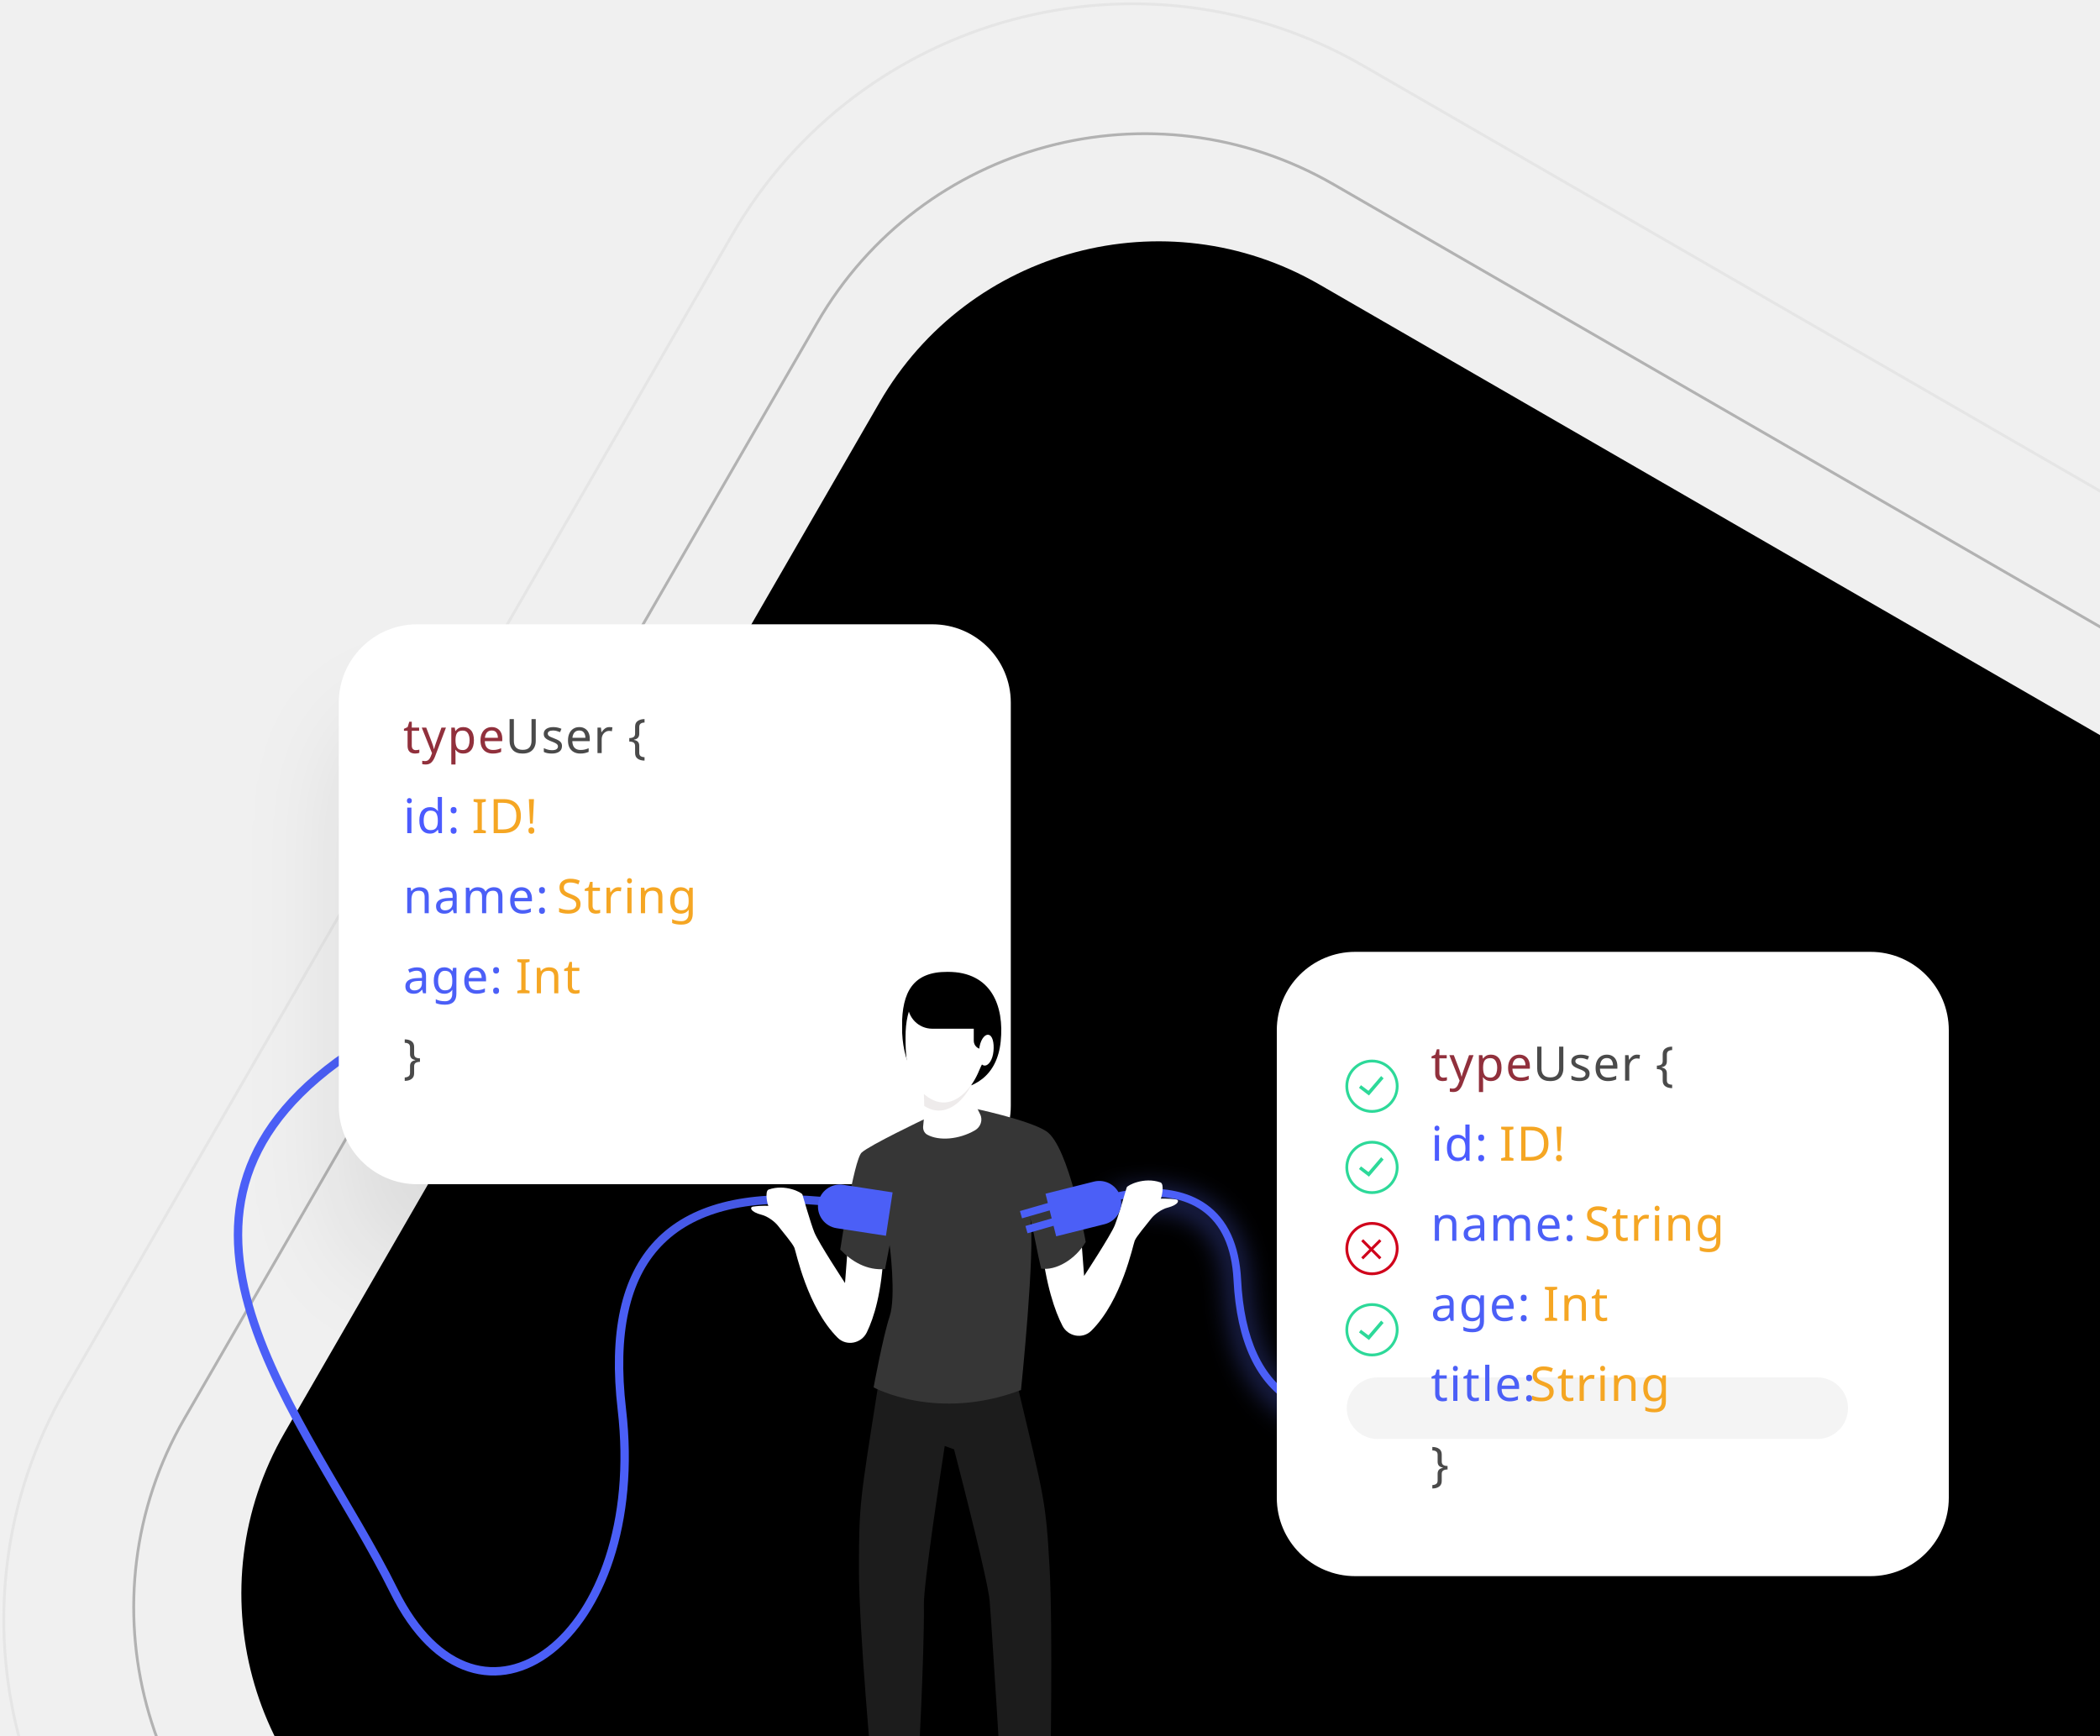
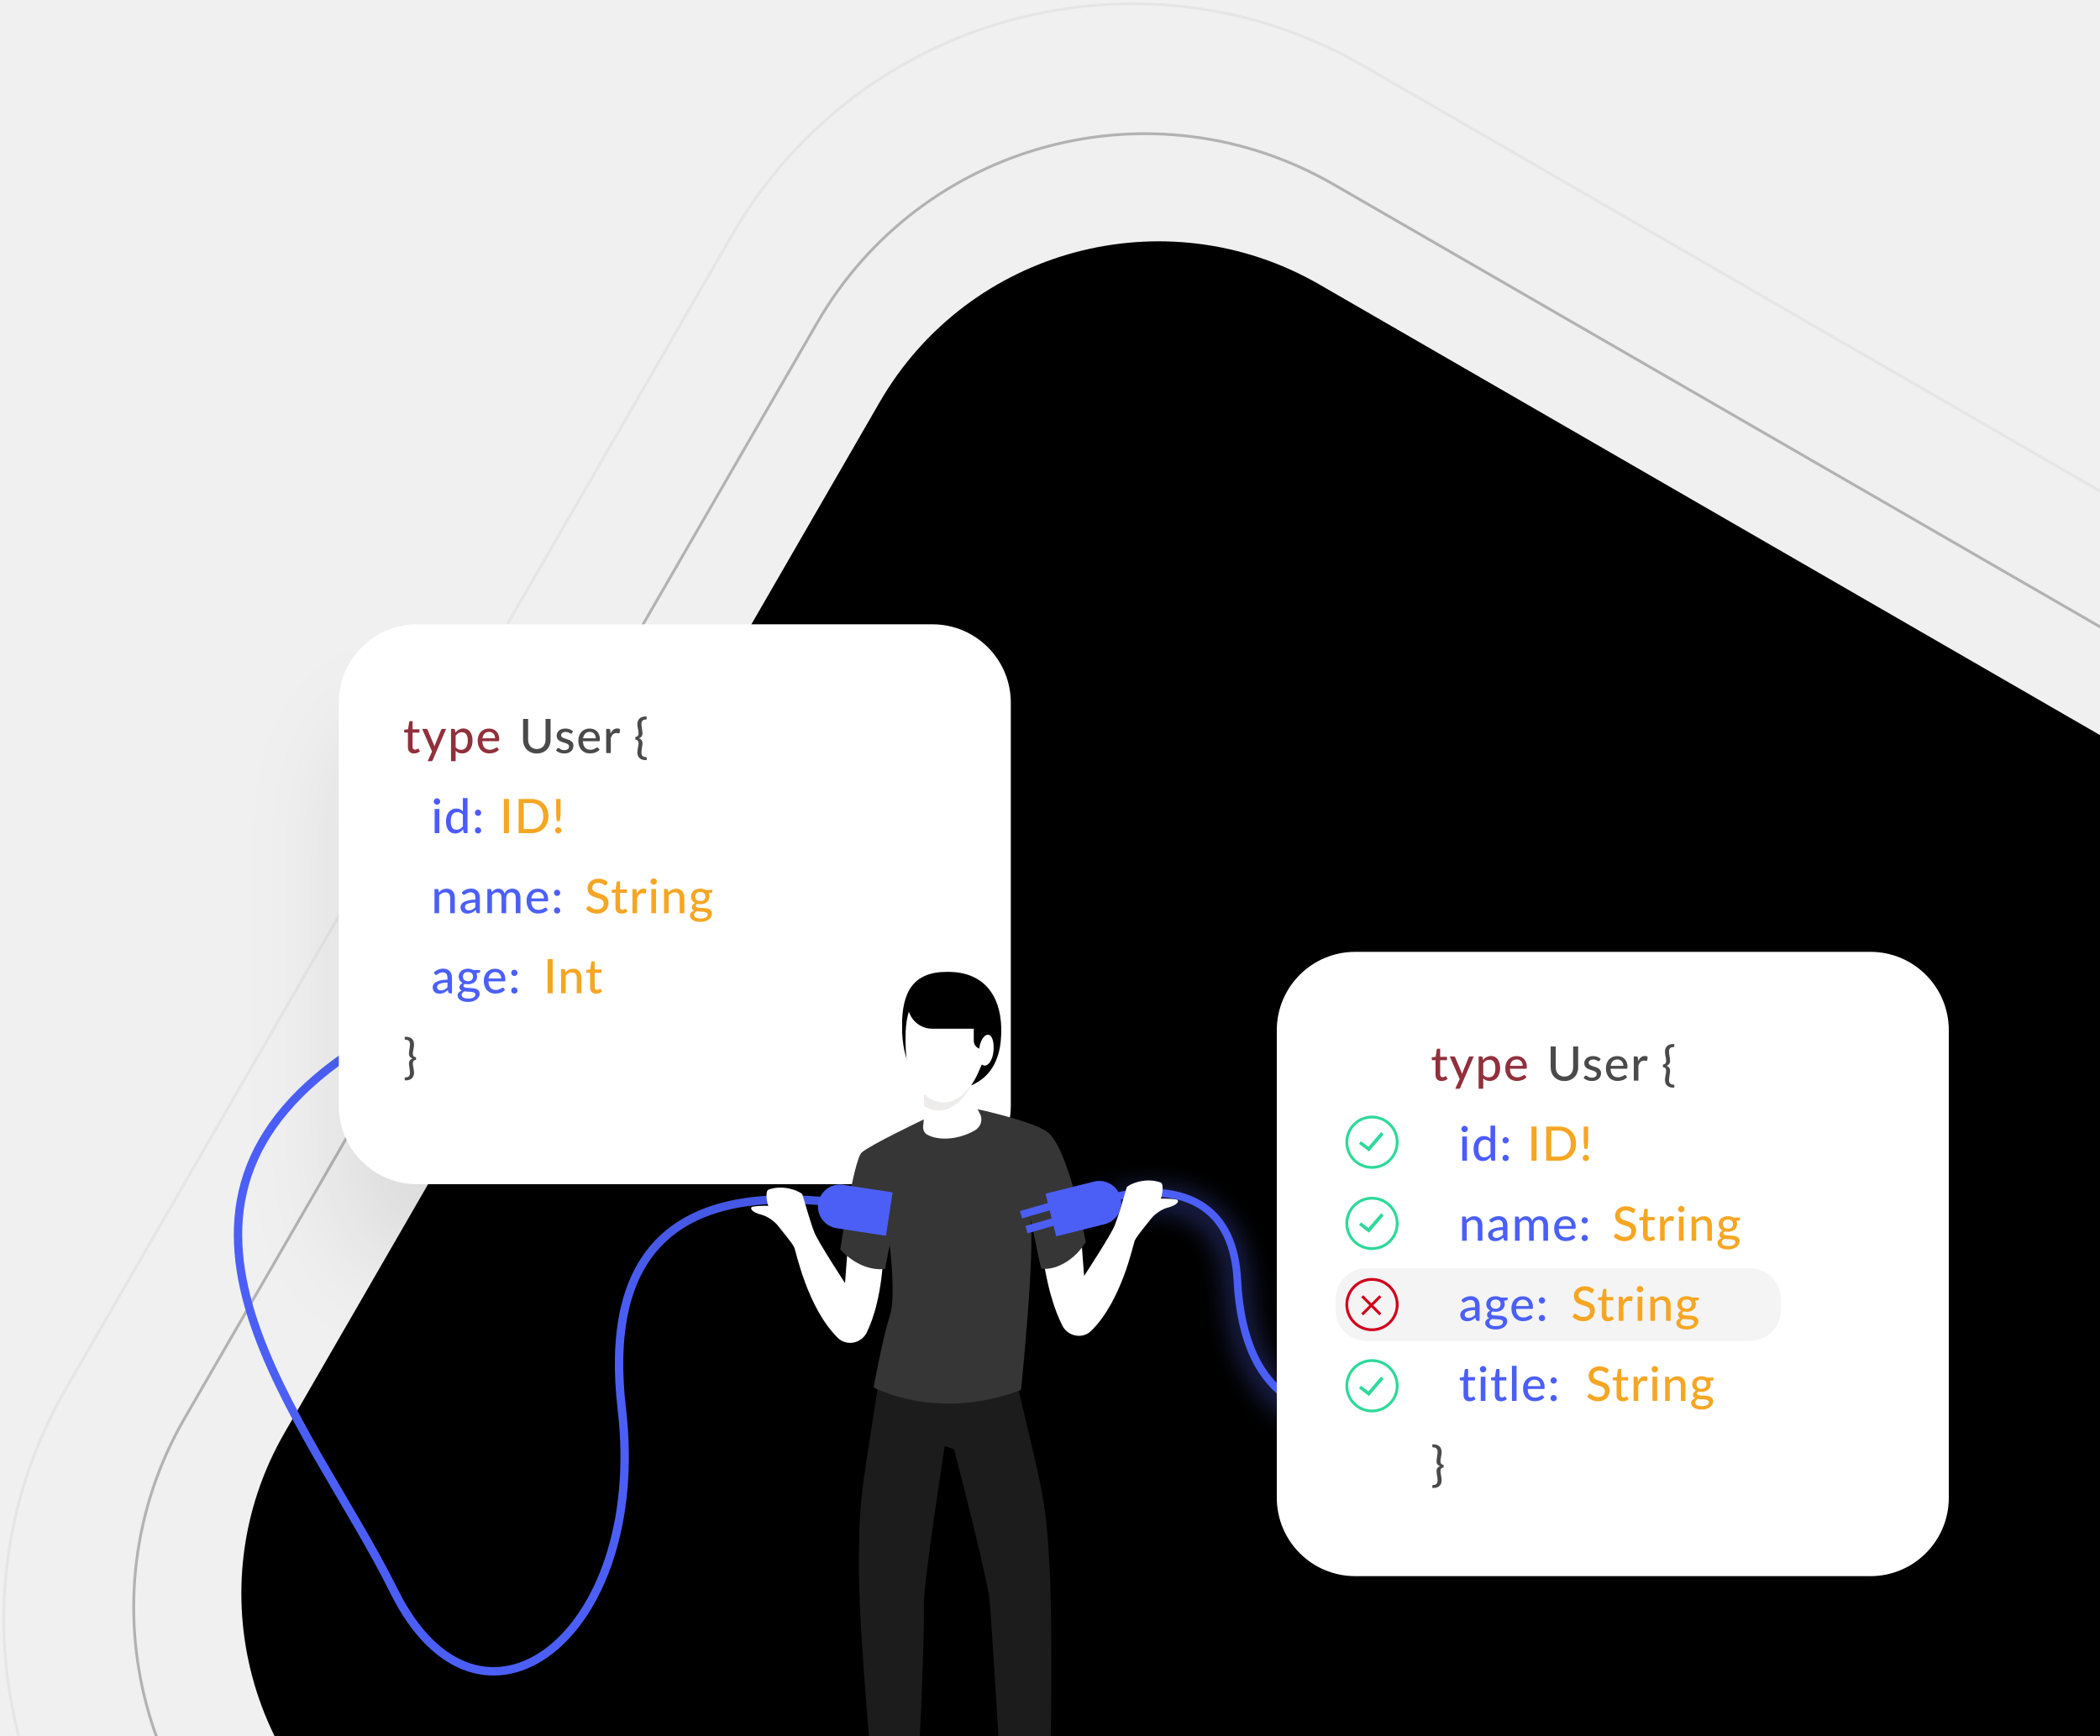
<svg xmlns="http://www.w3.org/2000/svg" xmlns:xlink="http://www.w3.org/1999/xlink" width="750" height="620" viewBox="0 0 750 620">
  <defs>
    <rect id="b" width="240" height="200" x="181" y="283" rx="28" />
    <filter id="a" width="155.8%" height="167%" x="-27.9%" y="-17.5%" filterUnits="objectBoundingBox">
      <feOffset dy="32" in="SourceAlpha" result="shadowOffsetOuter1" />
      <feGaussianBlur in="shadowOffsetOuter1" result="shadowBlurOuter1" stdDeviation="17" />
      <feColorMatrix in="shadowBlurOuter1" values="0 0 0 0 0 0 0 0 0 0 0 0 0 0 0 0 0 0 0.079 0" />
    </filter>
    <path id="c" d="M.182.172h35.465v42.332H.182z" />
    <path id="f" d="M215.203 160.984c-7.442 0-14.975-1.397-21.646-5.232-12.82-7.365-19.89-22.35-21.015-44.538-.587-11.6-4.381-19.947-11.278-24.815-12.605-8.896-31.638-3.337-31.83-3.28l-.78-2.596c.832-.25 20.468-5.996 34.162 3.653 7.618 5.37 11.802 14.42 12.436 26.9 1.074 21.21 7.688 35.45 19.655 42.326 22.882 13.15 58.133-4.795 58.488-4.98l1.244 2.41c-1.082.556-19.942 10.152-39.436 10.152" />
    <filter id="e" width="125.4%" height="138.8%" x="-12.7%" y="-17%" filterUnits="objectBoundingBox">
      <feOffset dy="2" in="SourceAlpha" result="shadowOffsetOuter1" />
      <feGaussianBlur in="shadowOffsetOuter1" result="shadowBlurOuter1" stdDeviation="5" />
      <feColorMatrix in="shadowBlurOuter1" values="0 0 0 0 0.35 0 0 0 0 0.426 0 0 0 0 1 0 0 0 1 0" />
    </filter>
  </defs>
  <g fill="none" fill-rule="evenodd" transform="translate(-60 -60)">
    <g fill-rule="nonzero" transform="rotate(30 551.5 551.5)">
      <rect width="655" height="655" x="224" y="224" fill="#000" rx="115" />
      <rect width="722" height="722" x="190.5" y="190.5" stroke="#979797" opacity=".7" rx="135" />
      <rect width="806" height="806" x="148.5" y="148.5" stroke="#979797" opacity=".128" rx="165" />
    </g>
    <path stroke="#4B5FF7" stroke-width="3" d="M353 488.98c-53.598-4.665-77.234 20.16-70.909 74.473 9.488 81.47-50.935 126.454-81.396 64.854-30.46-61.6-101.37-137.328-12.484-194.307" />
    <g fill-rule="nonzero">
      <use fill="#000" filter="url(#a)" xlink:href="#b" />
      <use fill="#FFF" xlink:href="#b" />
    </g>
-     <text font-family="AvertaStd-Light" font-size="17" font-weight="300" letter-spacing=".468">
+     <text font-family="'Lato', sans-serif" font-size="17" font-weight="500" letter-spacing=".468">
      <tspan x="204" y="329" fill="#91303C">type</tspan>
-       <tspan x="240.465" y="329" fill="#4A4A4A" letter-spacing=".442"> User {</tspan>
-       <tspan x="204" y="357.6" fill="#4B5BFF" letter-spacing=".442">id:</tspan>
-       <tspan x="223.209" y="357.6" fill="#4A4A4A" letter-spacing=".442"> </tspan>
-       <tspan x="228.444" y="357.6" fill="#F5A623" letter-spacing=".442">ID!</tspan>
-       <tspan x="204" y="386.2" fill="#4B5FF7" letter-spacing=".442">name:</tspan>
-       <tspan x="253.57" y="386.2" fill="#4A4A4A" letter-spacing=".442"> </tspan>
-       <tspan x="258.805" y="386.2" fill="#F5A623" letter-spacing=".442">String</tspan>
-       <tspan x="204" y="414.8" fill="#4B5FF7" letter-spacing=".442">age:</tspan>
-       <tspan x="238.831" y="414.8" fill="#4A4A4A" letter-spacing=".442"> </tspan>
-       <tspan x="244.067" y="414.8" fill="#F5A623" letter-spacing=".442">Int</tspan>
+       <tspan x="245.465" y="329" fill="#4A4A4A" letter-spacing=".442"> User {</tspan>
+       <tspan x="214" y="357.6" fill="#4B5BFF" letter-spacing=".442">id:</tspan>
+       <tspan x="233.209" y="357.6" fill="#4A4A4A" letter-spacing=".442"> </tspan>
+       <tspan x="238.444" y="357.6" fill="#F5A623" letter-spacing=".442">ID!</tspan>
+       <tspan x="214" y="386.2" fill="#4B5FF7" letter-spacing=".442">name:</tspan>
+       <tspan x="263.57" y="386.2" fill="#4A4A4A" letter-spacing=".442"> </tspan>
+       <tspan x="268.805" y="386.2" fill="#F5A623" letter-spacing=".442">String</tspan>
+       <tspan x="214" y="414.8" fill="#4B5FF7" letter-spacing=".442">age:</tspan>
+       <tspan x="248.831" y="414.8" fill="#4A4A4A" letter-spacing=".442"> </tspan>
+       <tspan x="254.067" y="414.8" fill="#F5A623" letter-spacing=".442">Int</tspan>
      <tspan x="204" y="443.4" fill="#4A4A4A" letter-spacing=".442">}</tspan>
    </text>
    <g transform="translate(381.958 406.955)">
      <mask id="d" fill="#fff">
        <use xlink:href="#c" />
      </mask>
      <path fill="#000" d="M35.435 25.08c-1.27 12.241-9.43 17.424-20.068 17.424C4.729 42.504.182 31.943.182 19.635.182 7.328 4.12.158 16.46.171 32.232.188 36.739 12.51 35.435 25.08" mask="url(#d)" />
    </g>
    <path fill="#FFF" d="M363.174 500.234l-1.38 18.082s-9.518-14.513-10.945-18.082c-1.427-3.57-4.045-12.847-4.283-13.562-.236-.715-6.13-3.828-12.031-1.772-1.589.553-.338 5.794-.098 5.821.238.032-2.576-.172-5.587.292-1.036.16-1.097 1.83 3.262 2.943 1.94.496 4.5 2.293 5.73 3.875 2.082 2.682 5.166 6.234 5.87 7.876.612 1.429 4.56 21.286 15.46 32.141 3.134 3.12 8.451 2.074 10.39-1.903 2.568-5.257 5.409-14.335 6.032-29.286l-12.42-6.425z" />
    <path fill="#1C1C1C" d="M434.84 619.786c-1.33-23.597-1.805-24.454-11.624-65.515a7.388 7.388 0 0 0-7.182-5.666h-35.098a7.393 7.393 0 0 0-7.295 6.244c-6.497 41.23-6.874 42.246-6.874 65.79 0 21.965 4.788 73.539 4.788 73.539 1.676 2.816 13.024 4.266 16.104 2.913 0 0 2.537-45.85 2.299-64.007-.096-7.237 5.852-46.306 7.441-56.586l3.343 1.22c3.114 12.015 12.123 47.17 12.697 54.05.842 10.087 4.137 64.45 4.137 64.45 4.864 2.432 14.31 3.202 17.518-.66 0 0 .984-53.841-.253-75.772" />
    <g transform="translate(328 406)">
      <use fill="#000" filter="url(#e)" xlink:href="#f" />
      <use fill="#4B5FF7" xlink:href="#f" />
    </g>
    <path fill="#FFF" d="M445.802 497.686l1.38 18.084s9.517-14.513 10.944-18.084c1.427-3.569 4.045-12.848 4.283-13.56.237-.715 6.13-3.828 12.032-1.772 1.588.553.338 5.793.1 5.821-.24.032 2.573-.172 5.584.291 1.034.16 1.098 1.832-3.262 2.944-1.94.493-4.5 2.29-5.73 3.873-2.082 2.684-5.165 6.233-5.87 7.875-.612 1.434-4.572 21.344-15.506 32.186-3.096 3.074-8.324 2.097-10.314-1.784-2.68-5.223-5.904-14.377-7.618-29.775l13.977-6.1z" />
    <path fill="#363636" d="M389.923 459.857s-19.326 9.209-22.182 11.827c-2.854 2.616-7.65 34.664-7.65 34.664 4.045 4.232 9.515 7.54 15.993 6.959l1.65-8.554s2.38 18.322 0 25.46c-2.379 7.139-5.733 25.355-5.733 25.355s22.482 12.369 52.637.952c0 0 5.202-49.861 3.299-61.52 1.96 8.358 2.333 11.525 3.888 18.14 5.227.8 12.197-3.174 15.927-9.514 0 0-5.963-34.286-14.105-39.566-6.365-4.13-26.648-8.318-26.648-8.318l-17.076 4.115z" />
    <path fill="#FFF" d="M414.182 431.013c0 3.73-3.073 7.875-4.42 11.218-2.654 6.596-7.488 11.58-12.784 11.58-3.568 0-7.063-2.407-9.836-6.063-3.426-4.515-3.74-11.144-3.74-17.273 0-11.087 3.93-18.54 13.778-18.54 7.98 0 17.002 4.937 17.002 19.078" />
    <path fill="#FFF" d="M408.226 463.737c-5.723 3.324-12.862 3.881-17.065 1.571-1.078-.59-1.6-1.822-1.459-3.04.606-5.273.491-11.007-.238-17.138l16.957-1.257c.623 5.859 1.454 10.03 3.6 14.087 1.087 2.06.22 4.605-1.795 5.777" />
    <path fill="#4B5FF7" d="M376.406 501.422l-17.625-2.707a7.846 7.846 0 0 1-6.563-8.945 7.845 7.845 0 0 1 8.945-6.559l17.625 2.707-2.382 15.504zM435.605 495.225l-.72-2.869-9.873 2.834-.749-2.606 9.963-2.859-.834-3.325 17.297-4.336a7.843 7.843 0 0 1 9.515 5.7 7.842 7.842 0 0 1-5.7 9.514l-17.296 4.337-.943-3.759-9.295 2.67-.748-2.606 9.383-2.695z" />
    <path fill="#EEEBEB" d="M390.07 455.04c1.665 1.06 3.43 1.662 5.215 1.662 4.6 0 8.83-3.786 11.608-9.096l-.013-.088c-2.674 3.78-6.164 6.293-9.9 6.293-2.452 0-4.866-1.154-7.038-3.054.083 1.455.126 2.882.128 4.284" />
    <path fill="#000" d="M414.88 434.764h-4.102a3.004 3.004 0 0 1-3.003-3.005v-9.094h7.106v12.099z" />
    <path fill="#FFF" d="M414.815 435.501c-.287 3.058-1.754 5.255-3.267 5.113-1.512-.143-2.145-2.65-1.86-5.708.287-3.059 1.746-5.424 3.258-5.283 1.512.144 2.154 2.822 1.87 5.878" />
    <path fill="#000" d="M413.597 427.457h-20.653a8.757 8.757 0 0 1-8.756-8.756c0-4.1 3.324-7.422 7.425-7.422h15.206a6.777 6.777 0 0 1 6.778 6.776v9.402z" />
    <rect width="240" height="223" x="516" y="400" fill="#FFF" fill-rule="nonzero" rx="28" />
    <g transform="translate(541 433)">
-       <path fill="#2DD999" stroke="#FFF" stroke-width=".5" d="M12.237 11l-4.539 5.295-2.69-2.017L4 15.623l3.95 3.026 5.548-6.472z" />
-       <rect width="179" height="22" y="119" fill="#D8D8D8" fill-rule="nonzero" opacity=".288" rx="11" />
-       <path fill="#2DD999" stroke="#FFF" stroke-width=".5" d="M12.237 40l-4.539 5.295-2.69-2.017L4 44.623l3.95 3.026 5.548-6.472zM12.237 98.351l-4.539 5.295-2.69-2.017L4 102.974 7.95 106l5.548-6.472z" />
-       <text font-family="AvertaStd-Light" font-size="17" font-weight="300" letter-spacing=".468">
+       <g transform="translate(0, 20)">
+         <path fill="#2DD999" stroke="#FFF" stroke-width=".5" d="M12.237 11l-4.539 5.295-2.69-2.017L4 15.623l3.95 3.026 5.548-6.472z" />
+         <rect width="159" height="26" x="-4" y="60" fill="#D8D8D8" fill-rule="nonzero" opacity=".288" rx="11" />
+         <path fill="#2DD999" stroke="#FFF" stroke-width=".5" d="M12.237 40l-4.539 5.295-2.69-2.017L4 44.623l3.95 3.026 5.548-6.472zM12.237 98.351l-4.539 5.295-2.69-2.017L4 102.974 7.95 106l5.548-6.472z" />
+       </g>
+       <text font-family="'Lato', sans-serif" font-size="17" font-weight="500" letter-spacing=".468">
        <tspan x="30" y="13" fill="#91303C">type</tspan>
-         <tspan x="66.465" y="13" fill="#4A4A4A" letter-spacing=".442"> User {</tspan>
-         <tspan x="30" y="41.6" fill="#4B5BFF" letter-spacing=".442">id:</tspan>
-         <tspan x="49.209" y="41.6" fill="#4A4A4A" letter-spacing=".442"> </tspan>
-         <tspan x="54.444" y="41.6" fill="#F5A623" letter-spacing=".442">ID!</tspan>
-         <tspan x="30" y="70.2" fill="#4B5FF7" letter-spacing=".442">name:</tspan>
+         <tspan x="71.465" y="13" fill="#4A4A4A" letter-spacing=".442"> User {</tspan>
+         <tspan x="40" y="41.6" fill="#4B5BFF" letter-spacing=".442">id:</tspan>
+         <tspan x="59.209" y="41.6" fill="#4A4A4A" letter-spacing=".442"> </tspan>
+         <tspan x="64.444" y="41.6" fill="#F5A623" letter-spacing=".442">ID!</tspan>
+         <tspan x="40" y="70.2" fill="#4B5FF7" letter-spacing=".442">name:</tspan>
        <tspan x="79.57" y="70.2" fill="#4A4A4A" letter-spacing=".442"> </tspan>
-         <tspan x="84.805" y="70.2" fill="#F5A623" letter-spacing=".442">String</tspan>
-         <tspan x="30" y="98.8" fill="#4B5FF7" letter-spacing=".442">age:</tspan>
+         <tspan x="94.805" y="70.2" fill="#F5A623" letter-spacing=".442">String</tspan>
+         <tspan x="40" y="98.8" fill="#4B5FF7" letter-spacing=".442">age:</tspan>
        <tspan x="64.831" y="98.8" fill="#4A4A4A" letter-spacing=".442"> </tspan>
-         <tspan x="70.067" y="98.8" fill="#F5A623" letter-spacing=".442">Int</tspan>
-         <tspan x="30" y="127.4" fill="#4B5FF7" letter-spacing=".442">title:</tspan>
-         <tspan x="65.357" y="127.4" fill="#F5A623" letter-spacing=".442"> String</tspan>
+         <tspan x="80.067" y="98.8" fill="#F5A623" letter-spacing=".442">String</tspan>
+         <tspan x="40" y="127.4" fill="#4B5FF7" letter-spacing=".442">title:</tspan>
+         <tspan x="85.357" y="127.4" fill="#F5A623" letter-spacing=".442"> String</tspan>
        <tspan x="30" y="156" fill="#4A4A4A" letter-spacing=".442">}</tspan>
      </text>
-       <circle cx="9" cy="15" r="9" stroke="#2DD999" />
-       <circle cx="9" cy="44" r="9" stroke="#2DD999" />
-       <circle cx="9" cy="73" r="9" stroke="#D0021B" />
-       <circle cx="9" cy="102" r="9" stroke="#2DD999" />
-       <g fill-rule="nonzero" stroke="#D0021B">
+       <circle cx="9" cy="35" r="9" stroke="#2DD999" />
+       <circle cx="9" cy="64" r="9" stroke="#2DD999" />
+       <circle cx="9" cy="93" r="9" stroke="#D0021B" />
+       <circle cx="9" cy="122" r="9" stroke="#2DD999" />
+       <g transform="translate(0, 20)" fill-rule="nonzero" stroke="#D0021B">
        <path d="M5.5 70l6.5 6.5M12 70l-6.5 6.5" />
      </g>
    </g>
  </g>
</svg>
